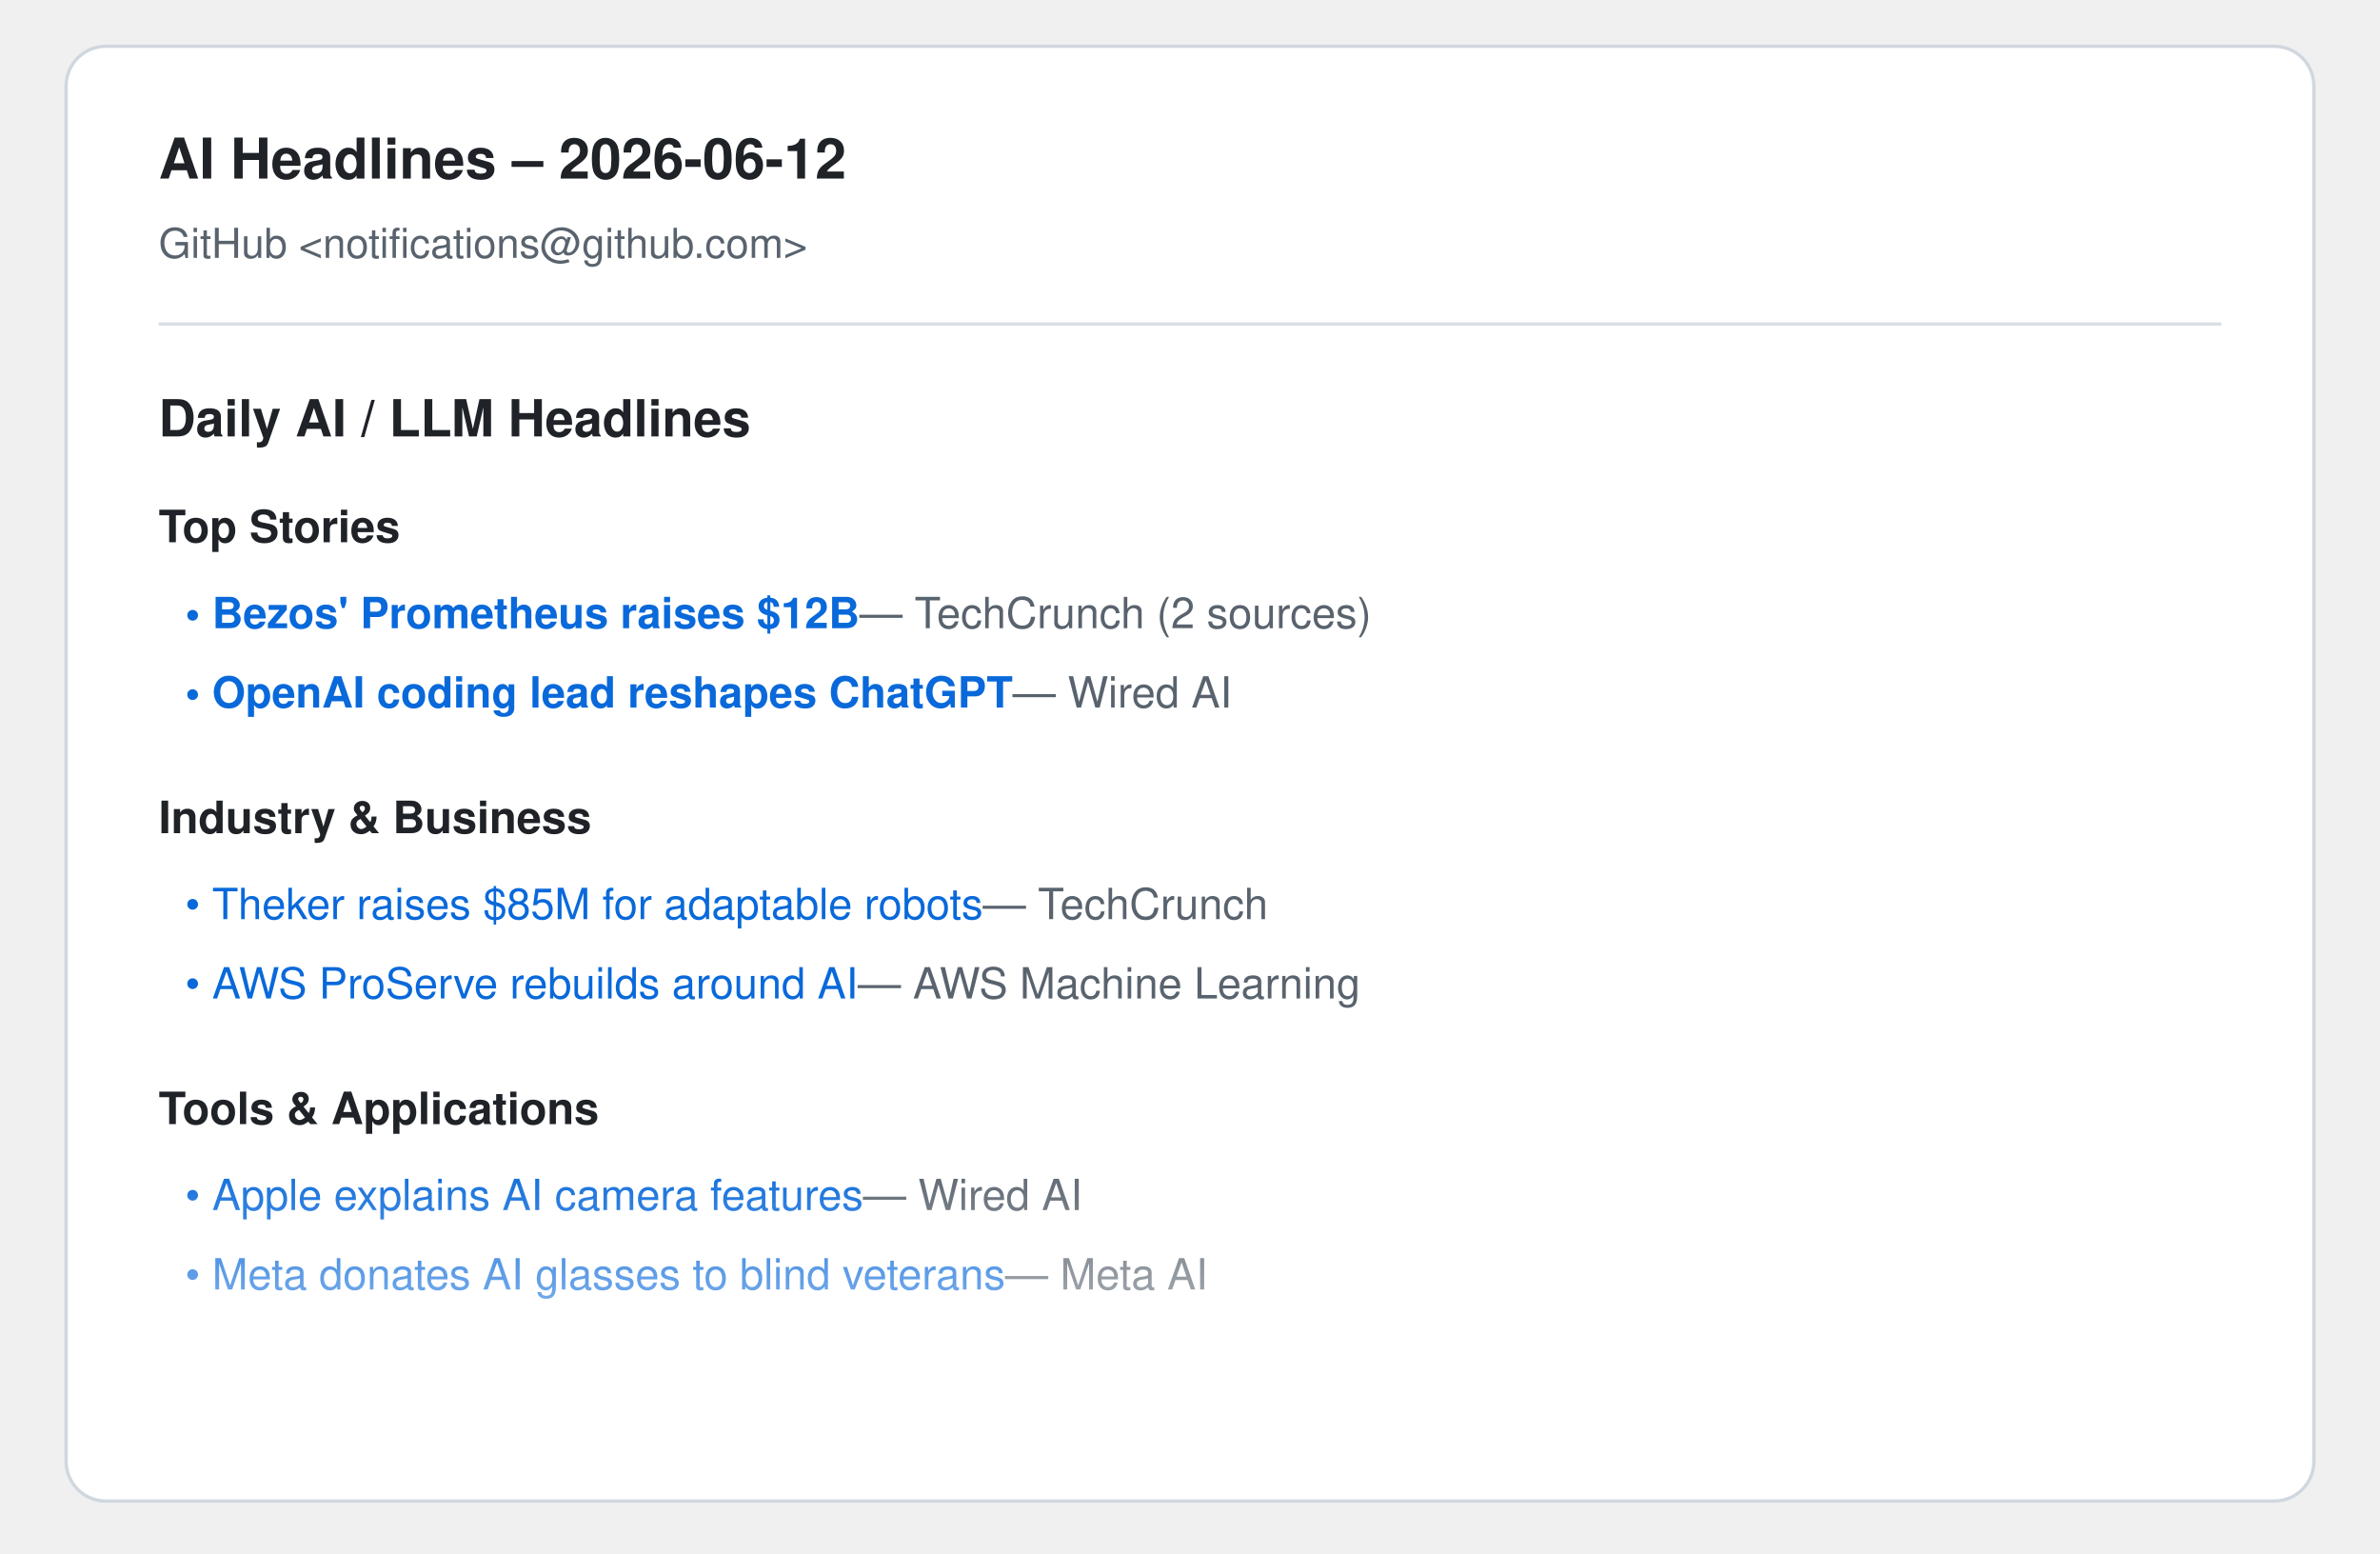
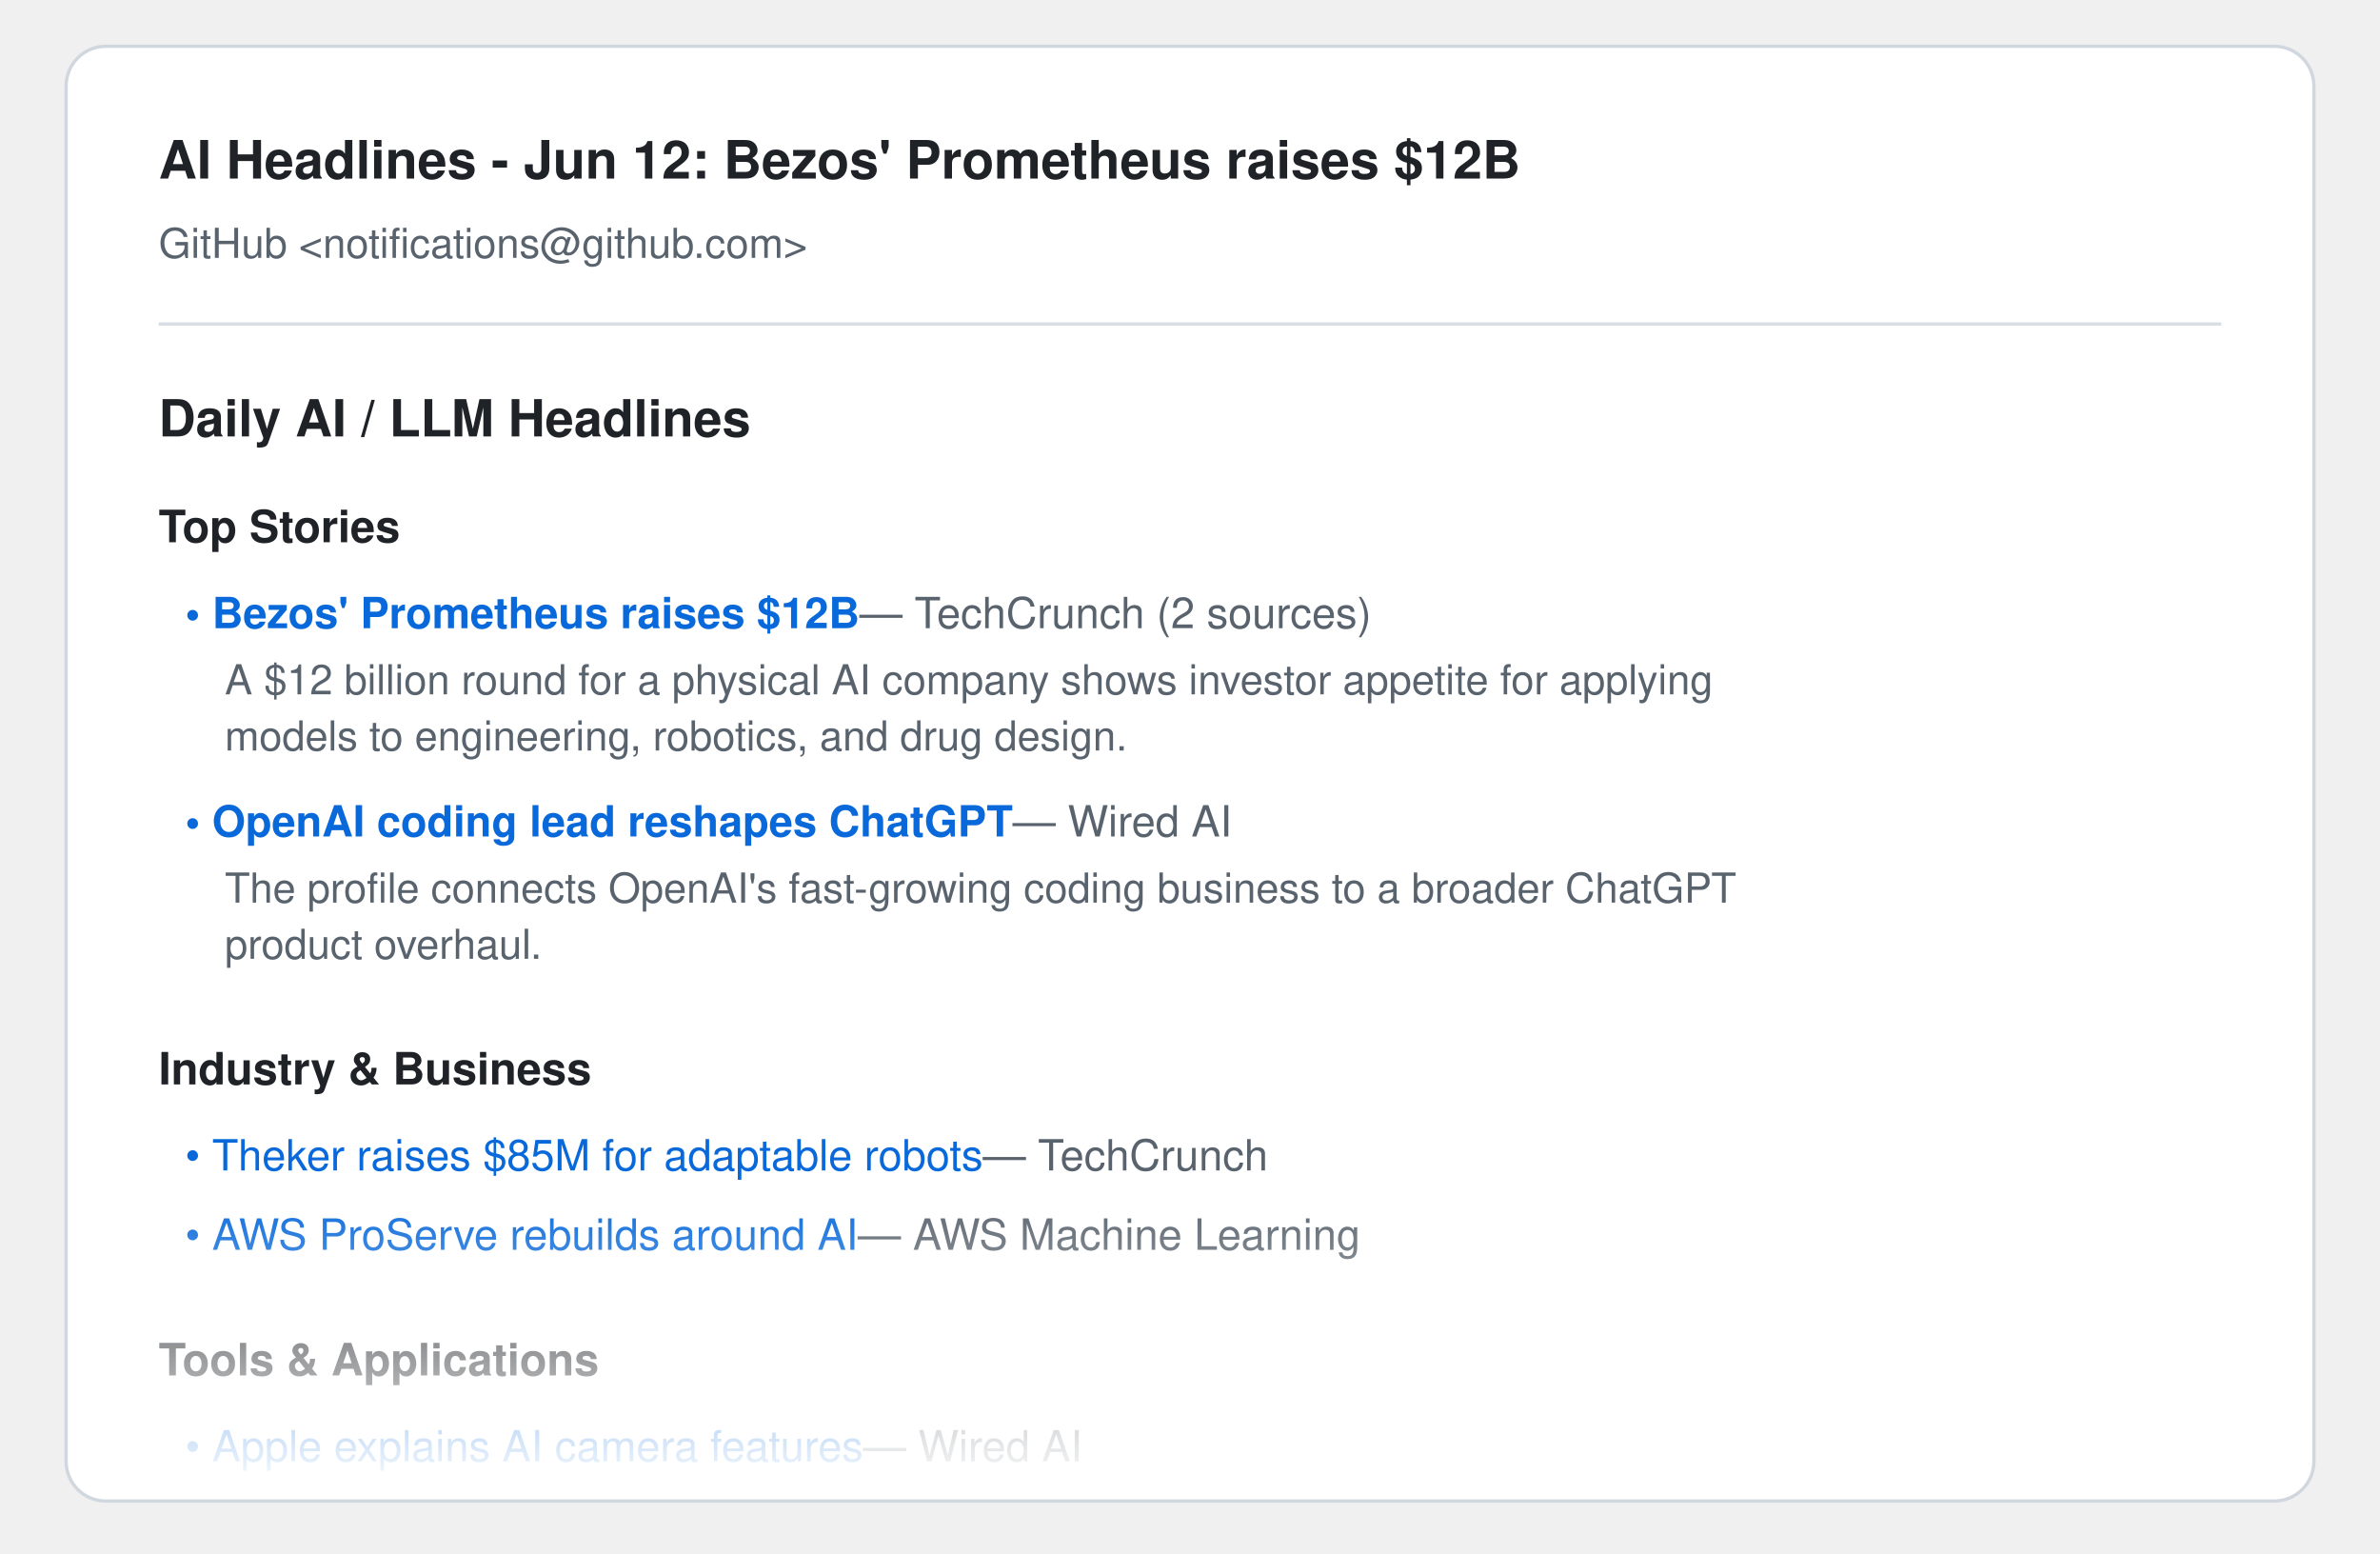
<svg xmlns="http://www.w3.org/2000/svg" viewBox="0 0 720 470" role="img" aria-label="Example of the daily digest email">
  <defs>
    <linearGradient id="fade" x1="0" y1="0" x2="0" y2="1">
      <stop offset="0" stop-color="#ffffff" stop-opacity="0" />
      <stop offset="1" stop-color="#ffffff" stop-opacity="1" />
    </linearGradient>
  </defs>
  <g font-family="-apple-system, 'Segoe UI', Helvetica, Arial, sans-serif">
    <rect x="20" y="14" width="680" height="440" rx="12" fill="#ffffff" stroke="#d0d7de" />
-     <text x="48" y="54" font-size="17" font-weight="600" fill="#1f2328">AI Headlines – 2026-06-12</text>
+     <text x="48" y="54" font-size="16" font-weight="600" fill="#1f2328">AI Headlines - Jun 12: Bezos' Prometheus raises $12B</text>
    <text x="48" y="78" font-size="12.5" fill="#59636e">GitHub &lt;notifications@github.com&gt;</text>
    <line x1="48" y1="98" x2="672" y2="98" stroke="#d8dee4" />
    <text x="48" y="132" font-size="15.5" font-weight="700" fill="#1f2328">Daily AI / LLM Headlines</text>
    <text x="48" y="164" font-size="13.5" font-weight="700" fill="#1f2328">Top Stories</text>
    <text x="56" y="190" font-size="13" fill="#0969da" font-weight="600">•  Bezos' Prometheus raises $12B<tspan fill="#59636e" font-weight="400"> — TechCrunch (2 sources)</tspan>
    </text>
-     <text x="56" y="214" font-size="13" fill="#0969da" font-weight="600">•  OpenAI coding lead reshapes ChatGPT<tspan fill="#59636e" font-weight="400"> — Wired AI</tspan>
+     <text x="68" y="210" font-size="12.5" fill="#59636e">A $12 billion round for a physical AI company shows investor appetite for applying</text>
+     <text x="68" y="227" font-size="12.5" fill="#59636e">models to engineering, robotics, and drug design.</text>
+     <text x="56" y="253" font-size="13" fill="#0969da" font-weight="600">•  OpenAI coding lead reshapes ChatGPT<tspan fill="#59636e" font-weight="400"> — Wired AI</tspan>
    </text>
-     <text x="48" y="252" font-size="13.5" font-weight="700" fill="#1f2328">Industry &amp; Business</text>
-     <text x="56" y="278" font-size="13" fill="#0969da">•  Theker raises $85M for adaptable robots<tspan fill="#59636e"> — TechCrunch</tspan>
+     <text x="68" y="273" font-size="12.5" fill="#59636e">The profile connects OpenAI's fast-growing coding business to a broader ChatGPT</text>
+     <text x="68" y="290" font-size="12.5" fill="#59636e">product overhaul.</text>
+     <text x="48" y="328" font-size="13.5" font-weight="700" fill="#1f2328">Industry &amp; Business</text>
+     <text x="56" y="354" font-size="13" fill="#0969da">•  Theker raises $85M for adaptable robots<tspan fill="#59636e"> — TechCrunch</tspan>
    </text>
-     <text x="56" y="302" font-size="13" fill="#0969da">•  AWS ProServe rebuilds around AI<tspan fill="#59636e"> — AWS Machine Learning</tspan>
+     <text x="56" y="378" font-size="13" fill="#0969da">•  AWS ProServe rebuilds around AI<tspan fill="#59636e"> — AWS Machine Learning</tspan>
    </text>
-     <text x="48" y="340" font-size="13.5" font-weight="700" fill="#1f2328">Tools &amp; Applications</text>
-     <text x="56" y="366" font-size="13" fill="#0969da">•  Apple explains AI camera features<tspan fill="#59636e"> — Wired AI</tspan>
+     <text x="48" y="416" font-size="13.5" font-weight="700" fill="#1f2328">Tools &amp; Applications</text>
+     <text x="56" y="442" font-size="13" fill="#0969da">•  Apple explains AI camera features<tspan fill="#59636e"> — Wired AI</tspan>
    </text>
-     <text x="56" y="390" font-size="13" fill="#0969da">•  Meta donates AI glasses to blind veterans<tspan fill="#59636e"> — Meta AI</tspan>
-     </text>
-     <rect x="22" y="350" width="676" height="102" rx="11" fill="url(#fade)" />
+     <rect x="22" y="360" width="676" height="92" rx="11" fill="url(#fade)" />
  </g>
</svg>
